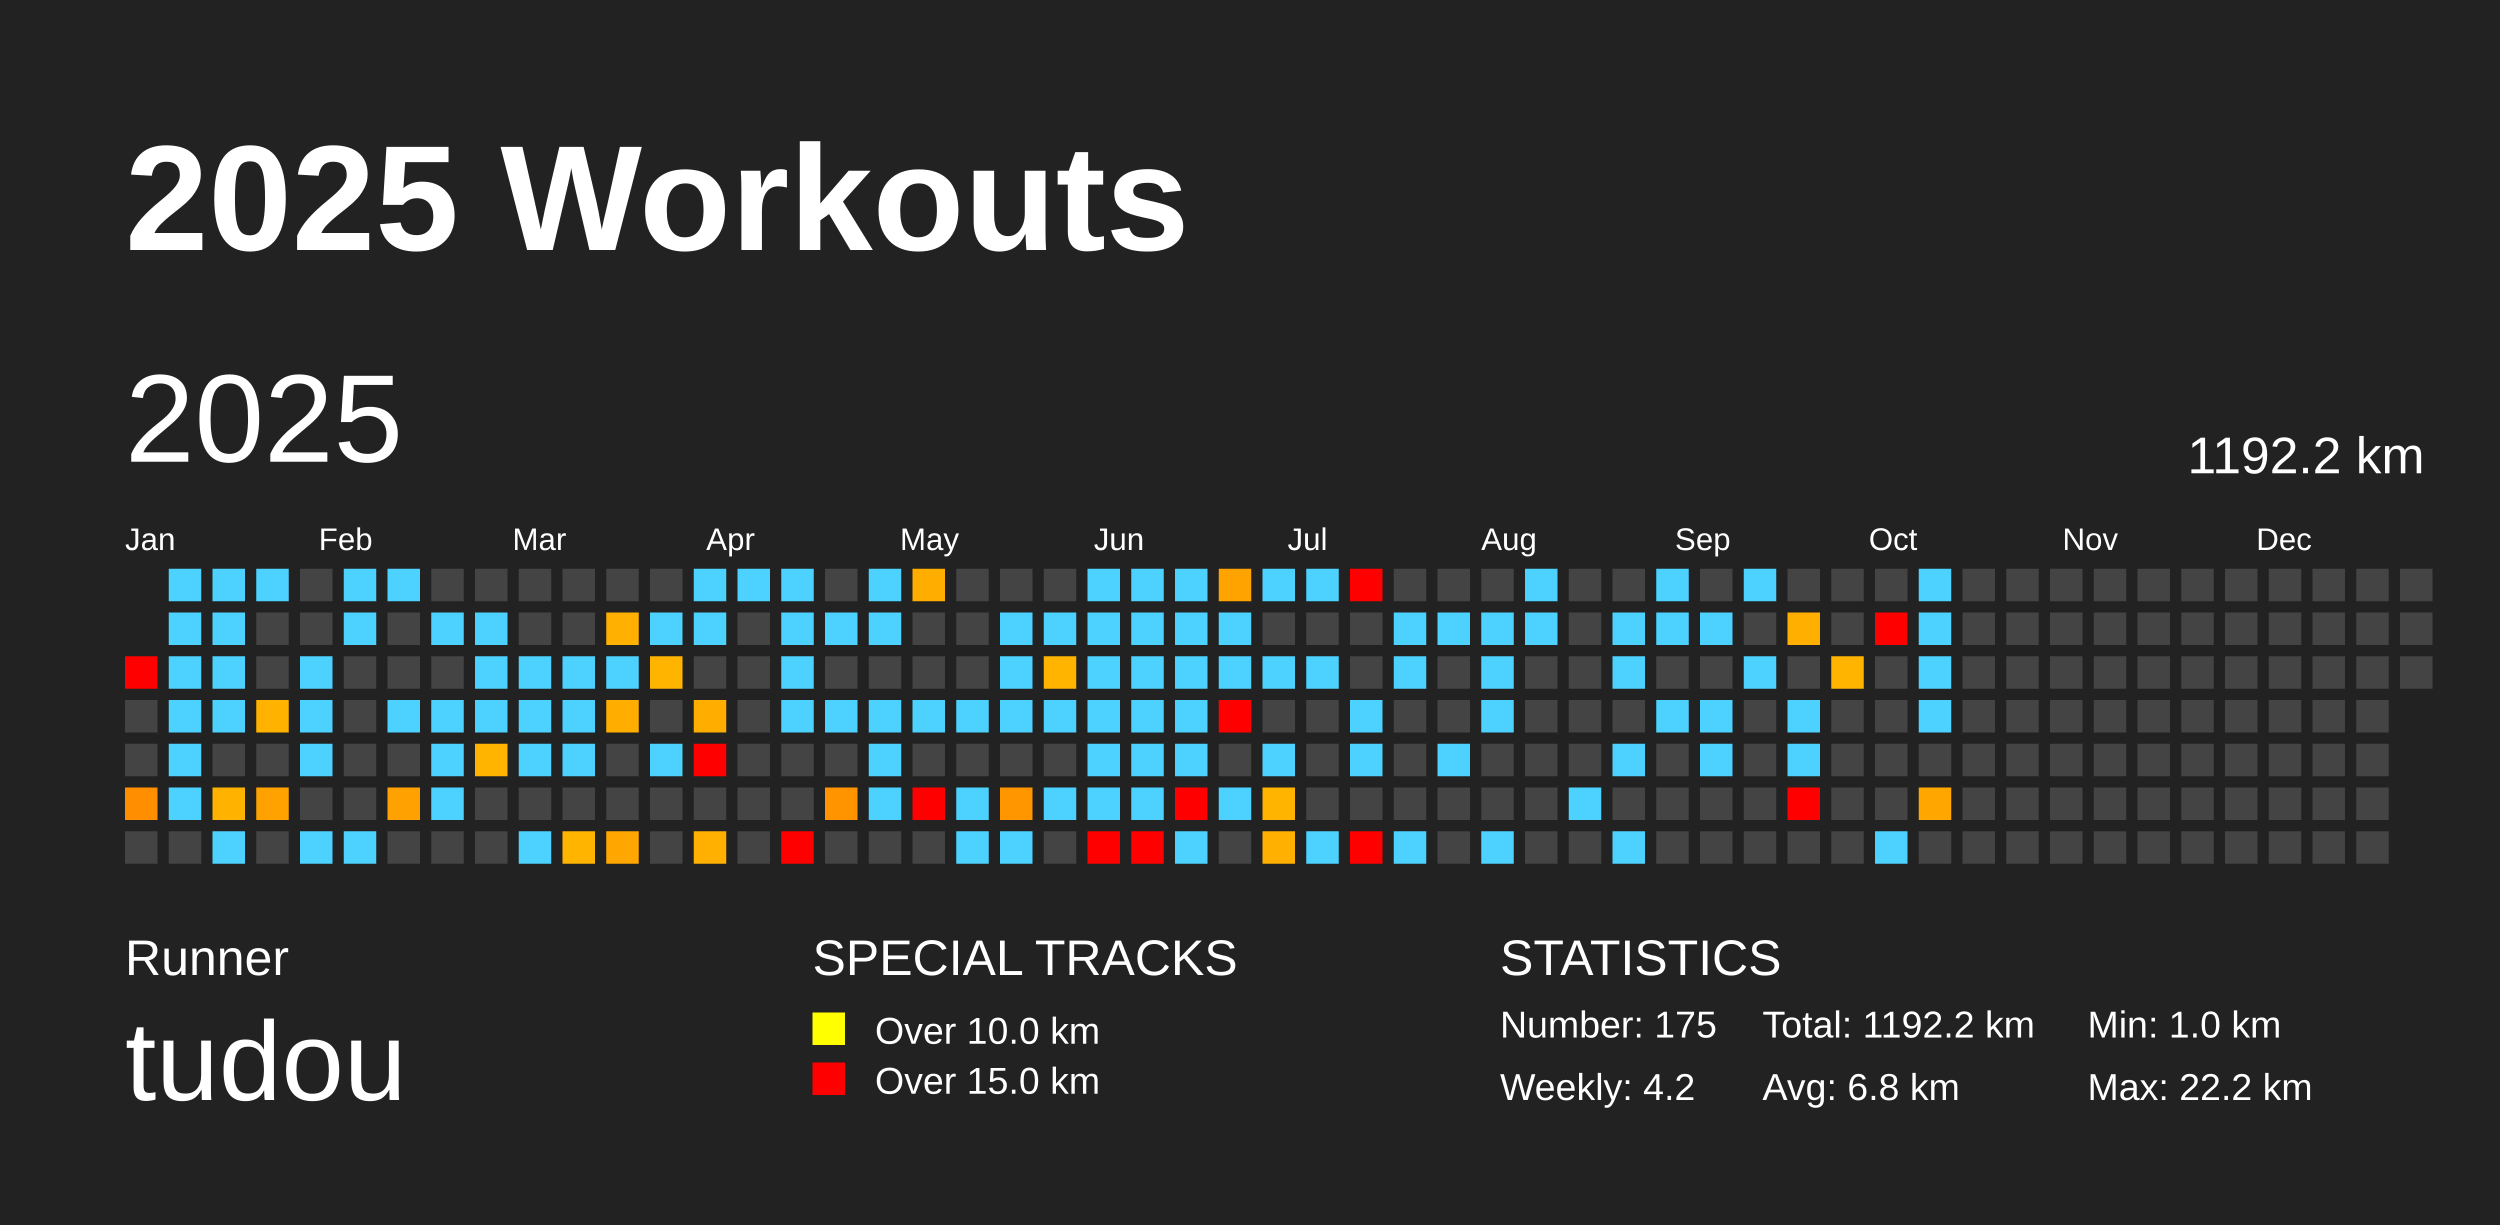
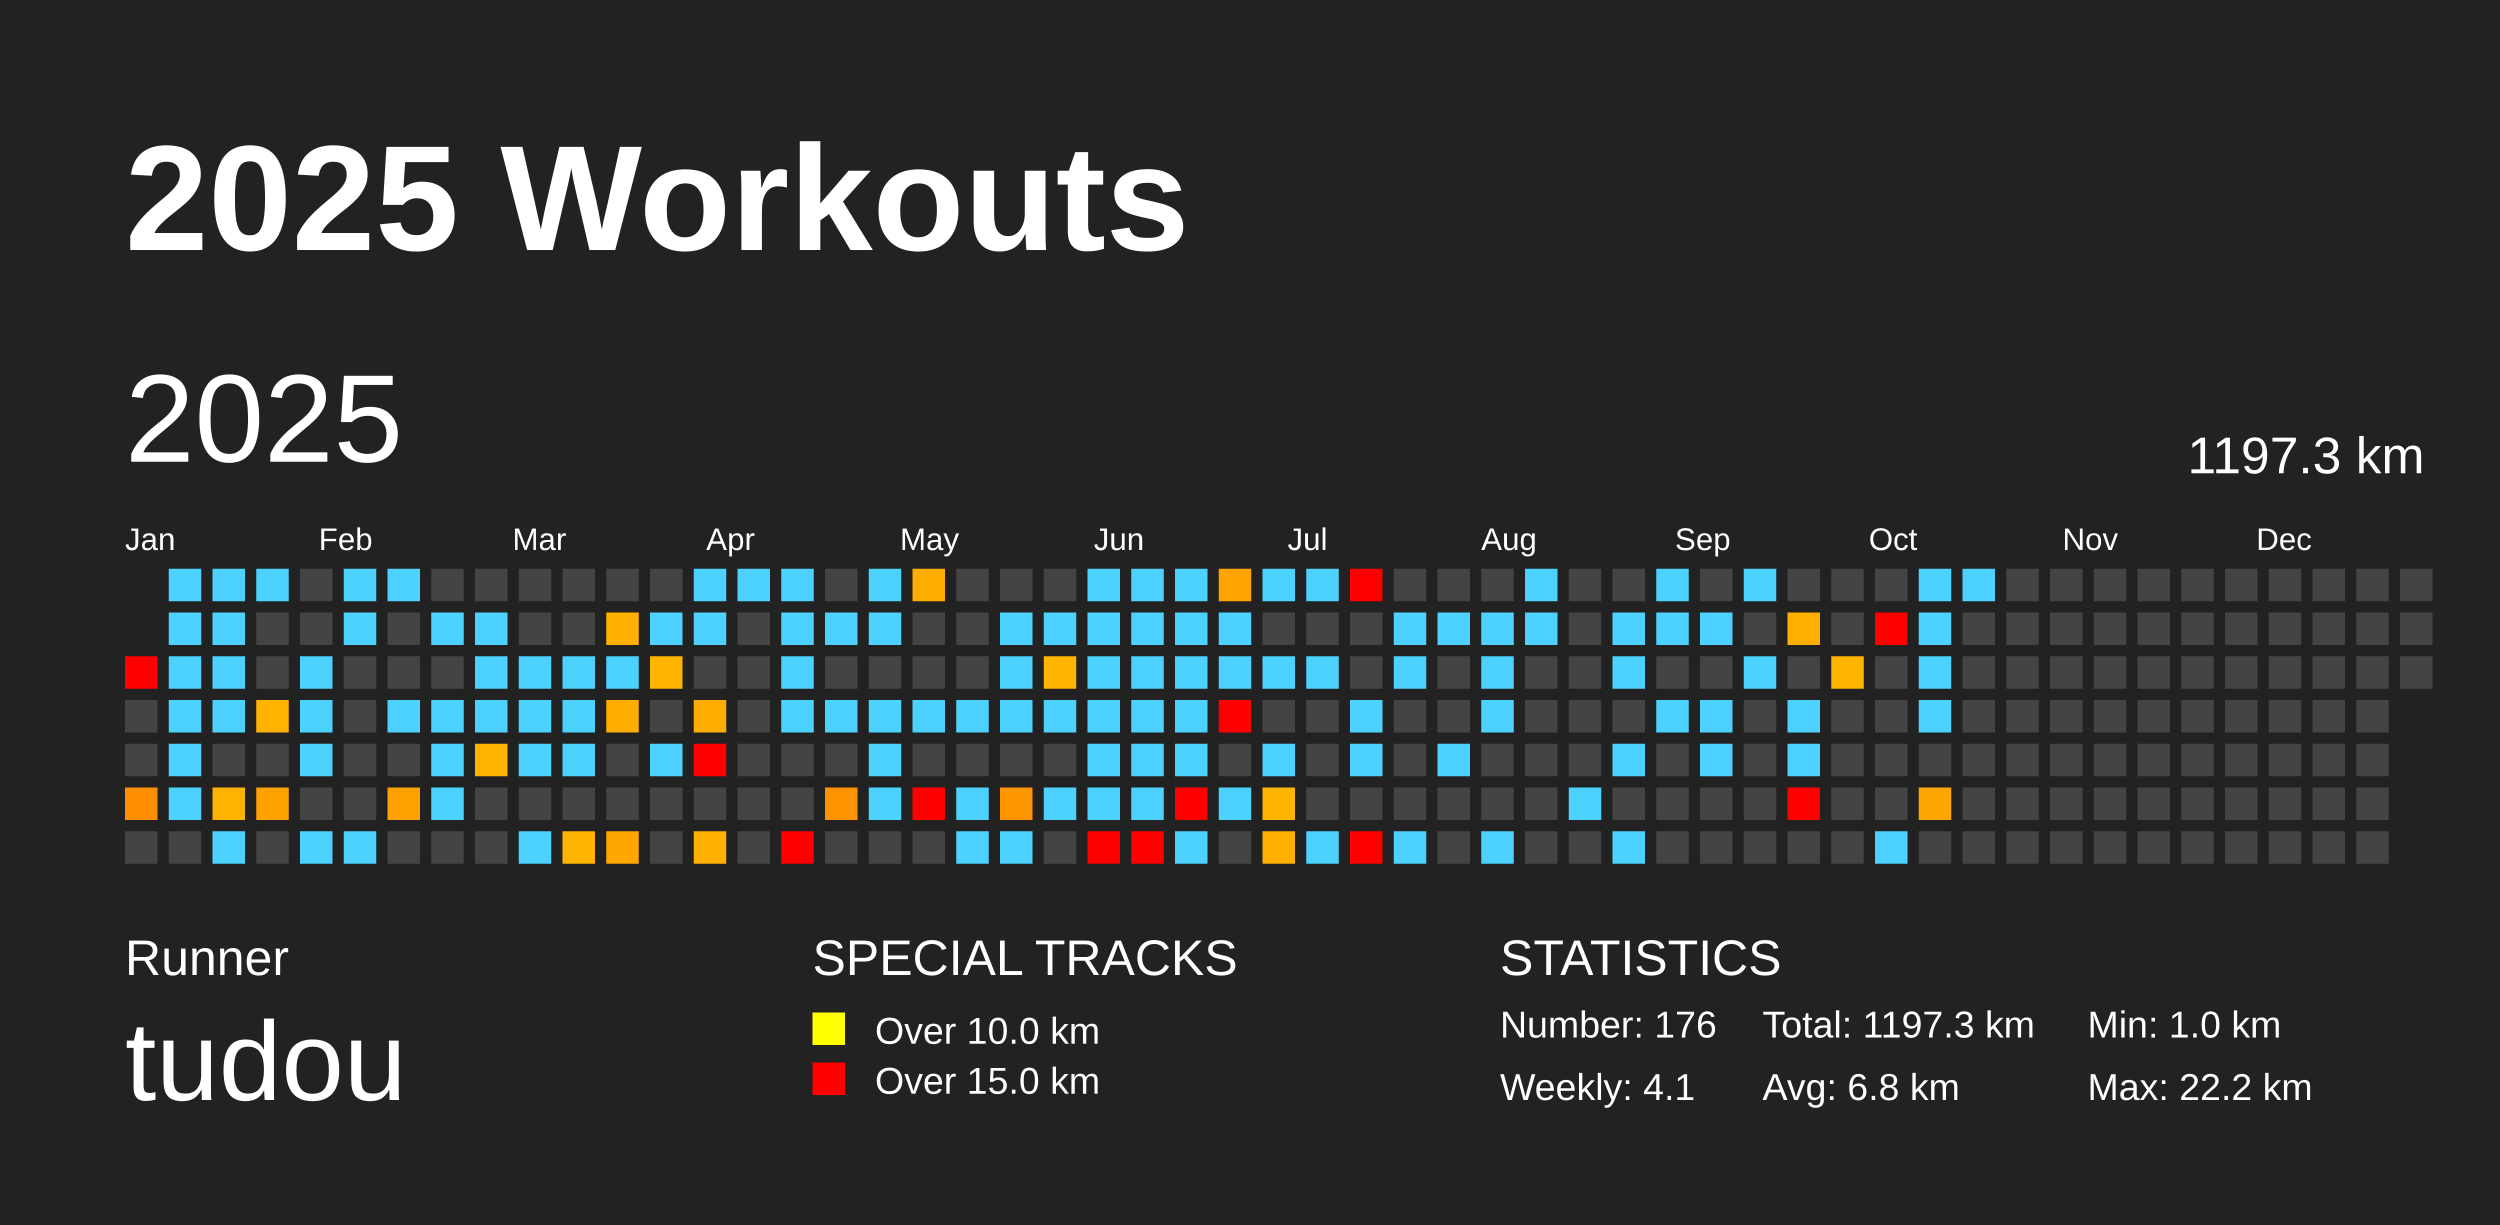
<svg xmlns="http://www.w3.org/2000/svg" baseProfile="full" height="98mm" version="1.1" viewBox="0,0,200,98" width="200mm">
  <defs />
  <rect fill="#222222" height="98" width="200" x="0" y="0" />
  <text fill="#FFFFFF" style="font-size:12px; font-family:Arial; font-weight:bold;" x="10" y="20">2025 Workouts</text>
  <text fill="#FFFFFF" style="font-size:4px; font-family:Arial" x="10" y="78">Runner</text>
  <text fill="#FFFFFF" style="font-size:9px; font-family:Arial" x="10" y="88">tudou</text>
  <text fill="#FFFFFF" style="font-size:4px; font-family:Arial" x="65" y="78">SPECIAL TRACKS</text>
  <rect fill="yellow" height="2.6" width="2.6" x="65" y="81" />
  <text fill="#FFFFFF" style="font-size:3px; font-family:Arial" x="70" y="83.5">Over 10.0 km</text>
  <rect fill="red" height="2.6" width="2.6" x="65" y="85" />
  <text fill="#FFFFFF" style="font-size:3px; font-family:Arial" x="70" y="87.5">Over 15.0 km</text>
  <text fill="#FFFFFF" style="font-size:4px; font-family:Arial" x="120" y="78">STATISTICS</text>
-   <text fill="#FFFFFF" style="font-size:3px; font-family:Arial" x="120" y="83">Number: 175</text>
-   <text fill="#FFFFFF" style="font-size:3px; font-family:Arial" x="120" y="88">Weekly: 4.2</text>
-   <text fill="#FFFFFF" style="font-size:3px; font-family:Arial" x="141" y="83">Total: 1192.2 km</text>
+   <text fill="#FFFFFF" style="font-size:3px; font-family:Arial" x="120" y="83">Number: 176</text>
+   <text fill="#FFFFFF" style="font-size:3px; font-family:Arial" x="120" y="88">Weekly: 4.1</text>
+   <text fill="#FFFFFF" style="font-size:3px; font-family:Arial" x="141" y="83">Total: 1197.3 km</text>
  <text fill="#FFFFFF" style="font-size:3px; font-family:Arial" x="141" y="88">Avg: 6.8 km</text>
  <text fill="#FFFFFF" style="font-size:3px; font-family:Arial" x="167" y="83">Min: 1.0 km</text>
  <text fill="#FFFFFF" style="font-size:3px; font-family:Arial" x="167" y="88">Max: 22.2 km</text>
  <text dominant-baseline="hanging" fill="#FFFFFF" style="font-size:10.0px; font-family:Arial;" x="10" y="30">2025</text>
-   <text dominant-baseline="hanging" fill="#FFFFFF" style="font-size:4.125px; font-family:Arial;" x="175" y="35">1192.2 km</text>
+   <text dominant-baseline="hanging" fill="#FFFFFF" style="font-size:4.125px; font-family:Arial;" x="175" y="35">1197.3 km</text>
  <text fill="#FFFFFF" style="font-size:2.5px; font-family:Arial" x="10.0" y="44">Jan</text>
  <text fill="#FFFFFF" style="font-size:2.5px; font-family:Arial" x="25.5" y="44">Feb</text>
  <text fill="#FFFFFF" style="font-size:2.5px; font-family:Arial" x="41.0" y="44">Mar</text>
  <text fill="#FFFFFF" style="font-size:2.5px; font-family:Arial" x="56.5" y="44">Apr</text>
  <text fill="#FFFFFF" style="font-size:2.5px; font-family:Arial" x="72.0" y="44">May</text>
  <text fill="#FFFFFF" style="font-size:2.5px; font-family:Arial" x="87.5" y="44">Jun</text>
  <text fill="#FFFFFF" style="font-size:2.5px; font-family:Arial" x="103.0" y="44">Jul</text>
  <text fill="#FFFFFF" style="font-size:2.5px; font-family:Arial" x="118.5" y="44">Aug</text>
  <text fill="#FFFFFF" style="font-size:2.5px; font-family:Arial" x="134.0" y="44">Sep</text>
  <text fill="#FFFFFF" style="font-size:2.5px; font-family:Arial" x="149.5" y="44">Oct</text>
  <text fill="#FFFFFF" style="font-size:2.5px; font-family:Arial" x="165.0" y="44">Nov</text>
  <text fill="#FFFFFF" style="font-size:2.5px; font-family:Arial" x="180.5" y="44">Dec</text>
  <rect fill="red" height="2.6" width="2.6" x="10.0" y="52.5" />
  <rect fill="#444444" height="2.6" width="2.6" x="10.0" y="56.0" />
  <rect fill="#444444" height="2.6" width="2.6" x="10.0" y="59.5" />
  <rect fill="#ff8e00" height="2.6" width="2.6" x="10.0" y="63.0" />
  <rect fill="#444444" height="2.6" width="2.6" x="10.0" y="66.5" />
  <rect fill="#4dd2ff" height="2.6" width="2.6" x="13.5" y="45.5" />
  <rect fill="#4dd2ff" height="2.6" width="2.6" x="13.5" y="49.0" />
  <rect fill="#4dd2ff" height="2.6" width="2.6" x="13.5" y="52.5" />
  <rect fill="#4dd2ff" height="2.6" width="2.6" x="13.5" y="56.0" />
  <rect fill="#4dd2ff" height="2.6" width="2.6" x="13.5" y="59.5" />
  <rect fill="#4dd2ff" height="2.6" width="2.6" x="13.5" y="63.0" />
  <rect fill="#444444" height="2.6" width="2.6" x="13.5" y="66.5" />
  <rect fill="#4dd2ff" height="2.6" width="2.6" x="17.0" y="45.5" />
  <rect fill="#4dd2ff" height="2.6" width="2.6" x="17.0" y="49.0" />
  <rect fill="#4dd2ff" height="2.6" width="2.6" x="17.0" y="52.5" />
  <rect fill="#4dd2ff" height="2.6" width="2.6" x="17.0" y="56.0" />
  <rect fill="#444444" height="2.6" width="2.6" x="17.0" y="59.5" />
  <rect fill="#ffb300" height="2.6" width="2.6" x="17.0" y="63.0" />
  <rect fill="#4dd2ff" height="2.6" width="2.6" x="17.0" y="66.5" />
  <rect fill="#4dd2ff" height="2.6" width="2.6" x="20.5" y="45.5" />
  <rect fill="#444444" height="2.6" width="2.6" x="20.5" y="49.0" />
  <rect fill="#444444" height="2.6" width="2.6" x="20.5" y="52.5" />
  <rect fill="#ffb200" height="2.6" width="2.6" x="20.5" y="56.0" />
  <rect fill="#444444" height="2.6" width="2.6" x="20.5" y="59.5" />
  <rect fill="#ffa200" height="2.6" width="2.6" x="20.5" y="63.0" />
  <rect fill="#444444" height="2.6" width="2.6" x="20.5" y="66.5" />
  <rect fill="#444444" height="2.6" width="2.6" x="24.0" y="45.5" />
  <rect fill="#444444" height="2.6" width="2.6" x="24.0" y="49.0" />
  <rect fill="#4dd2ff" height="2.6" width="2.6" x="24.0" y="52.5" />
  <rect fill="#4dd2ff" height="2.6" width="2.6" x="24.0" y="56.0" />
  <rect fill="#4dd2ff" height="2.6" width="2.6" x="24.0" y="59.5" />
  <rect fill="#444444" height="2.6" width="2.6" x="24.0" y="63.0" />
  <rect fill="#4dd2ff" height="2.6" width="2.6" x="24.0" y="66.5" />
  <rect fill="#4dd2ff" height="2.6" width="2.6" x="27.5" y="45.5" />
  <rect fill="#4dd2ff" height="2.6" width="2.6" x="27.5" y="49.0" />
  <rect fill="#444444" height="2.6" width="2.6" x="27.5" y="52.5" />
  <rect fill="#444444" height="2.6" width="2.6" x="27.5" y="56.0" />
  <rect fill="#444444" height="2.6" width="2.6" x="27.5" y="59.5" />
  <rect fill="#444444" height="2.6" width="2.6" x="27.5" y="63.0" />
  <rect fill="#4dd2ff" height="2.6" width="2.6" x="27.5" y="66.5" />
  <rect fill="#4dd2ff" height="2.6" width="2.6" x="31.0" y="45.5" />
  <rect fill="#444444" height="2.6" width="2.6" x="31.0" y="49.0" />
  <rect fill="#444444" height="2.6" width="2.6" x="31.0" y="52.5" />
  <rect fill="#4dd2ff" height="2.6" width="2.6" x="31.0" y="56.0" />
  <rect fill="#444444" height="2.6" width="2.6" x="31.0" y="59.5" />
  <rect fill="#ffa100" height="2.6" width="2.6" x="31.0" y="63.0" />
  <rect fill="#444444" height="2.6" width="2.6" x="31.0" y="66.5" />
  <rect fill="#444444" height="2.6" width="2.6" x="34.5" y="45.5" />
  <rect fill="#4dd2ff" height="2.6" width="2.6" x="34.5" y="49.0" />
  <rect fill="#444444" height="2.6" width="2.6" x="34.5" y="52.5" />
  <rect fill="#4dd2ff" height="2.6" width="2.6" x="34.5" y="56.0" />
  <rect fill="#4dd2ff" height="2.6" width="2.6" x="34.5" y="59.5" />
  <rect fill="#4dd2ff" height="2.6" width="2.6" x="34.5" y="63.0" />
  <rect fill="#444444" height="2.6" width="2.6" x="34.5" y="66.5" />
  <rect fill="#444444" height="2.6" width="2.6" x="38.0" y="45.5" />
  <rect fill="#4dd2ff" height="2.6" width="2.6" x="38.0" y="49.0" />
  <rect fill="#4dd2ff" height="2.6" width="2.6" x="38.0" y="52.5" />
  <rect fill="#4dd2ff" height="2.6" width="2.6" x="38.0" y="56.0" />
  <rect fill="#ffb400" height="2.6" width="2.6" x="38.0" y="59.5" />
  <rect fill="#444444" height="2.6" width="2.6" x="38.0" y="63.0" />
  <rect fill="#444444" height="2.6" width="2.6" x="38.0" y="66.5" />
  <rect fill="#444444" height="2.6" width="2.6" x="41.5" y="45.5" />
  <rect fill="#444444" height="2.6" width="2.6" x="41.5" y="49.0" />
  <rect fill="#4dd2ff" height="2.6" width="2.6" x="41.5" y="52.5" />
  <rect fill="#4dd2ff" height="2.6" width="2.6" x="41.5" y="56.0" />
  <rect fill="#4dd2ff" height="2.6" width="2.6" x="41.5" y="59.5" />
  <rect fill="#444444" height="2.6" width="2.6" x="41.5" y="63.0" />
  <rect fill="#4dd2ff" height="2.6" width="2.6" x="41.5" y="66.5" />
  <rect fill="#444444" height="2.6" width="2.6" x="45.0" y="45.5" />
  <rect fill="#444444" height="2.6" width="2.6" x="45.0" y="49.0" />
  <rect fill="#4dd2ff" height="2.6" width="2.6" x="45.0" y="52.5" />
  <rect fill="#4dd2ff" height="2.6" width="2.6" x="45.0" y="56.0" />
  <rect fill="#4dd2ff" height="2.6" width="2.6" x="45.0" y="59.5" />
  <rect fill="#444444" height="2.6" width="2.6" x="45.0" y="63.0" />
  <rect fill="#ffb500" height="2.6" width="2.6" x="45.0" y="66.5" />
  <rect fill="#444444" height="2.6" width="2.6" x="48.5" y="45.5" />
  <rect fill="#ffb000" height="2.6" width="2.6" x="48.5" y="49.0" />
  <rect fill="#4dd2ff" height="2.6" width="2.6" x="48.5" y="52.5" />
  <rect fill="#ffae00" height="2.6" width="2.6" x="48.5" y="56.0" />
  <rect fill="#444444" height="2.6" width="2.6" x="48.5" y="59.5" />
  <rect fill="#444444" height="2.6" width="2.6" x="48.5" y="63.0" />
  <rect fill="#ffa600" height="2.6" width="2.6" x="48.5" y="66.5" />
  <rect fill="#444444" height="2.6" width="2.6" x="52.0" y="45.5" />
  <rect fill="#4dd2ff" height="2.6" width="2.6" x="52.0" y="49.0" />
  <rect fill="#ffb500" height="2.6" width="2.6" x="52.0" y="52.5" />
  <rect fill="#444444" height="2.6" width="2.6" x="52.0" y="56.0" />
  <rect fill="#4dd2ff" height="2.6" width="2.6" x="52.0" y="59.5" />
  <rect fill="#444444" height="2.6" width="2.6" x="52.0" y="63.0" />
  <rect fill="#444444" height="2.6" width="2.6" x="52.0" y="66.5" />
  <rect fill="#4dd2ff" height="2.6" width="2.6" x="55.5" y="45.5" />
  <rect fill="#4dd2ff" height="2.6" width="2.6" x="55.5" y="49.0" />
  <rect fill="#444444" height="2.6" width="2.6" x="55.5" y="52.5" />
  <rect fill="#ffae00" height="2.6" width="2.6" x="55.5" y="56.0" />
  <rect fill="red" height="2.6" width="2.6" x="55.5" y="59.5" />
  <rect fill="#444444" height="2.6" width="2.6" x="55.5" y="63.0" />
  <rect fill="#ffb000" height="2.6" width="2.6" x="55.5" y="66.5" />
  <rect fill="#4dd2ff" height="2.6" width="2.6" x="59.0" y="45.5" />
  <rect fill="#444444" height="2.6" width="2.6" x="59.0" y="49.0" />
  <rect fill="#444444" height="2.6" width="2.6" x="59.0" y="52.5" />
  <rect fill="#444444" height="2.6" width="2.6" x="59.0" y="56.0" />
  <rect fill="#444444" height="2.6" width="2.6" x="59.0" y="59.5" />
  <rect fill="#444444" height="2.6" width="2.6" x="59.0" y="63.0" />
  <rect fill="#444444" height="2.6" width="2.6" x="59.0" y="66.5" />
  <rect fill="#4dd2ff" height="2.6" width="2.6" x="62.5" y="45.5" />
  <rect fill="#4dd2ff" height="2.6" width="2.6" x="62.5" y="49.0" />
  <rect fill="#4dd2ff" height="2.6" width="2.6" x="62.5" y="52.5" />
  <rect fill="#4dd2ff" height="2.6" width="2.6" x="62.5" y="56.0" />
  <rect fill="#444444" height="2.6" width="2.6" x="62.5" y="59.5" />
  <rect fill="#444444" height="2.6" width="2.6" x="62.5" y="63.0" />
  <rect fill="red" height="2.6" width="2.6" x="62.5" y="66.5" />
  <rect fill="#444444" height="2.6" width="2.6" x="66.0" y="45.5" />
  <rect fill="#4dd2ff" height="2.6" width="2.6" x="66.0" y="49.0" />
  <rect fill="#444444" height="2.6" width="2.6" x="66.0" y="52.5" />
  <rect fill="#4dd2ff" height="2.6" width="2.6" x="66.0" y="56.0" />
  <rect fill="#444444" height="2.6" width="2.6" x="66.0" y="59.5" />
  <rect fill="#ff9400" height="2.6" width="2.6" x="66.0" y="63.0" />
  <rect fill="#444444" height="2.6" width="2.6" x="66.0" y="66.5" />
  <rect fill="#4dd2ff" height="2.6" width="2.6" x="69.5" y="45.5" />
  <rect fill="#4dd2ff" height="2.6" width="2.6" x="69.5" y="49.0" />
  <rect fill="#444444" height="2.6" width="2.6" x="69.5" y="52.5" />
  <rect fill="#4dd2ff" height="2.6" width="2.6" x="69.5" y="56.0" />
  <rect fill="#4dd2ff" height="2.6" width="2.6" x="69.5" y="59.5" />
  <rect fill="#4dd2ff" height="2.6" width="2.6" x="69.5" y="63.0" />
  <rect fill="#444444" height="2.6" width="2.6" x="69.5" y="66.5" />
  <rect fill="#ffae00" height="2.6" width="2.6" x="73.0" y="45.5" />
  <rect fill="#444444" height="2.6" width="2.6" x="73.0" y="49.0" />
  <rect fill="#444444" height="2.6" width="2.6" x="73.0" y="52.5" />
  <rect fill="#4dd2ff" height="2.6" width="2.6" x="73.0" y="56.0" />
  <rect fill="#444444" height="2.6" width="2.6" x="73.0" y="59.5" />
  <rect fill="red" height="2.6" width="2.6" x="73.0" y="63.0" />
  <rect fill="#444444" height="2.6" width="2.6" x="73.0" y="66.5" />
  <rect fill="#444444" height="2.6" width="2.6" x="76.5" y="45.5" />
  <rect fill="#444444" height="2.6" width="2.6" x="76.5" y="49.0" />
  <rect fill="#444444" height="2.6" width="2.6" x="76.5" y="52.5" />
  <rect fill="#4dd2ff" height="2.6" width="2.6" x="76.5" y="56.0" />
  <rect fill="#444444" height="2.6" width="2.6" x="76.5" y="59.5" />
  <rect fill="#4dd2ff" height="2.6" width="2.6" x="76.5" y="63.0" />
  <rect fill="#4dd2ff" height="2.6" width="2.6" x="76.5" y="66.5" />
  <rect fill="#444444" height="2.6" width="2.6" x="80.0" y="45.5" />
  <rect fill="#4dd2ff" height="2.6" width="2.6" x="80.0" y="49.0" />
  <rect fill="#4dd2ff" height="2.6" width="2.6" x="80.0" y="52.5" />
  <rect fill="#4dd2ff" height="2.6" width="2.6" x="80.0" y="56.0" />
  <rect fill="#444444" height="2.6" width="2.6" x="80.0" y="59.5" />
  <rect fill="#ff9600" height="2.6" width="2.6" x="80.0" y="63.0" />
  <rect fill="#4dd2ff" height="2.6" width="2.6" x="80.0" y="66.5" />
  <rect fill="#444444" height="2.6" width="2.6" x="83.5" y="45.5" />
  <rect fill="#4dd2ff" height="2.6" width="2.6" x="83.5" y="49.0" />
  <rect fill="#ffb400" height="2.6" width="2.6" x="83.5" y="52.5" />
  <rect fill="#4dd2ff" height="2.6" width="2.6" x="83.5" y="56.0" />
  <rect fill="#444444" height="2.6" width="2.6" x="83.5" y="59.5" />
  <rect fill="#4dd2ff" height="2.6" width="2.6" x="83.5" y="63.0" />
  <rect fill="#444444" height="2.6" width="2.6" x="83.5" y="66.5" />
  <rect fill="#4dd2ff" height="2.6" width="2.6" x="87.0" y="45.5" />
  <rect fill="#4dd2ff" height="2.6" width="2.6" x="87.0" y="49.0" />
  <rect fill="#4dd2ff" height="2.6" width="2.6" x="87.0" y="52.5" />
  <rect fill="#4dd2ff" height="2.6" width="2.6" x="87.0" y="56.0" />
  <rect fill="#4dd2ff" height="2.6" width="2.6" x="87.0" y="59.5" />
  <rect fill="#4dd2ff" height="2.6" width="2.6" x="87.0" y="63.0" />
  <rect fill="red" height="2.6" width="2.6" x="87.0" y="66.5" />
  <rect fill="#4dd2ff" height="2.6" width="2.6" x="90.5" y="45.5" />
  <rect fill="#4dd2ff" height="2.6" width="2.6" x="90.5" y="49.0" />
  <rect fill="#4dd2ff" height="2.6" width="2.6" x="90.5" y="52.5" />
  <rect fill="#4dd2ff" height="2.6" width="2.6" x="90.5" y="56.0" />
  <rect fill="#4dd2ff" height="2.6" width="2.6" x="90.5" y="59.5" />
  <rect fill="#4dd2ff" height="2.6" width="2.6" x="90.5" y="63.0" />
  <rect fill="red" height="2.6" width="2.6" x="90.5" y="66.5" />
  <rect fill="#4dd2ff" height="2.6" width="2.6" x="94.0" y="45.5" />
  <rect fill="#4dd2ff" height="2.6" width="2.6" x="94.0" y="49.0" />
  <rect fill="#4dd2ff" height="2.6" width="2.6" x="94.0" y="52.5" />
  <rect fill="#4dd2ff" height="2.6" width="2.6" x="94.0" y="56.0" />
  <rect fill="#4dd2ff" height="2.6" width="2.6" x="94.0" y="59.5" />
  <rect fill="red" height="2.6" width="2.6" x="94.0" y="63.0" />
  <rect fill="#4dd2ff" height="2.6" width="2.6" x="94.0" y="66.5" />
  <rect fill="#ffa300" height="2.6" width="2.6" x="97.5" y="45.5" />
  <rect fill="#4dd2ff" height="2.6" width="2.6" x="97.5" y="49.0" />
  <rect fill="#4dd2ff" height="2.6" width="2.6" x="97.5" y="52.5" />
  <rect fill="red" height="2.6" width="2.6" x="97.5" y="56.0" />
  <rect fill="#444444" height="2.6" width="2.6" x="97.5" y="59.5" />
  <rect fill="#4dd2ff" height="2.6" width="2.6" x="97.5" y="63.0" />
  <rect fill="#444444" height="2.6" width="2.6" x="97.5" y="66.5" />
  <rect fill="#4dd2ff" height="2.6" width="2.6" x="101.0" y="45.5" />
  <rect fill="#444444" height="2.6" width="2.6" x="101.0" y="49.0" />
  <rect fill="#4dd2ff" height="2.6" width="2.6" x="101.0" y="52.5" />
  <rect fill="#444444" height="2.6" width="2.6" x="101.0" y="56.0" />
  <rect fill="#4dd2ff" height="2.6" width="2.6" x="101.0" y="59.5" />
  <rect fill="#ffb400" height="2.6" width="2.6" x="101.0" y="63.0" />
  <rect fill="#ffb000" height="2.6" width="2.6" x="101.0" y="66.5" />
  <rect fill="#4dd2ff" height="2.6" width="2.6" x="104.5" y="45.5" />
  <rect fill="#444444" height="2.6" width="2.6" x="104.5" y="49.0" />
  <rect fill="#4dd2ff" height="2.6" width="2.6" x="104.5" y="52.5" />
  <rect fill="#444444" height="2.6" width="2.6" x="104.5" y="56.0" />
  <rect fill="#444444" height="2.6" width="2.6" x="104.5" y="59.5" />
  <rect fill="#444444" height="2.6" width="2.6" x="104.5" y="63.0" />
  <rect fill="#4dd2ff" height="2.6" width="2.6" x="104.5" y="66.5" />
  <rect fill="red" height="2.6" width="2.6" x="108.0" y="45.5" />
  <rect fill="#444444" height="2.6" width="2.6" x="108.0" y="49.0" />
  <rect fill="#444444" height="2.6" width="2.6" x="108.0" y="52.5" />
  <rect fill="#4dd2ff" height="2.6" width="2.6" x="108.0" y="56.0" />
  <rect fill="#4dd2ff" height="2.6" width="2.6" x="108.0" y="59.5" />
  <rect fill="#444444" height="2.6" width="2.6" x="108.0" y="63.0" />
  <rect fill="red" height="2.6" width="2.6" x="108.0" y="66.5" />
  <rect fill="#444444" height="2.6" width="2.6" x="111.5" y="45.5" />
  <rect fill="#4dd2ff" height="2.6" width="2.6" x="111.5" y="49.0" />
  <rect fill="#4dd2ff" height="2.6" width="2.6" x="111.5" y="52.5" />
  <rect fill="#444444" height="2.6" width="2.6" x="111.5" y="56.0" />
  <rect fill="#444444" height="2.6" width="2.6" x="111.5" y="59.5" />
  <rect fill="#444444" height="2.6" width="2.6" x="111.5" y="63.0" />
  <rect fill="#4dd2ff" height="2.6" width="2.6" x="111.5" y="66.5" />
  <rect fill="#444444" height="2.6" width="2.6" x="115.0" y="45.5" />
  <rect fill="#4dd2ff" height="2.6" width="2.6" x="115.0" y="49.0" />
  <rect fill="#444444" height="2.6" width="2.6" x="115.0" y="52.5" />
  <rect fill="#444444" height="2.6" width="2.6" x="115.0" y="56.0" />
  <rect fill="#4dd2ff" height="2.6" width="2.6" x="115.0" y="59.5" />
  <rect fill="#444444" height="2.6" width="2.6" x="115.0" y="63.0" />
  <rect fill="#444444" height="2.6" width="2.6" x="115.0" y="66.5" />
  <rect fill="#444444" height="2.6" width="2.6" x="118.5" y="45.5" />
  <rect fill="#4dd2ff" height="2.6" width="2.6" x="118.5" y="49.0" />
  <rect fill="#4dd2ff" height="2.6" width="2.6" x="118.5" y="52.5" />
  <rect fill="#4dd2ff" height="2.6" width="2.6" x="118.5" y="56.0" />
  <rect fill="#444444" height="2.6" width="2.6" x="118.5" y="59.5" />
  <rect fill="#444444" height="2.6" width="2.6" x="118.5" y="63.0" />
  <rect fill="#4dd2ff" height="2.6" width="2.6" x="118.5" y="66.5" />
  <rect fill="#4dd2ff" height="2.6" width="2.6" x="122.0" y="45.5" />
  <rect fill="#4dd2ff" height="2.6" width="2.6" x="122.0" y="49.0" />
  <rect fill="#444444" height="2.6" width="2.6" x="122.0" y="52.5" />
  <rect fill="#444444" height="2.6" width="2.6" x="122.0" y="56.0" />
  <rect fill="#444444" height="2.6" width="2.6" x="122.0" y="59.5" />
  <rect fill="#444444" height="2.6" width="2.6" x="122.0" y="63.0" />
  <rect fill="#444444" height="2.6" width="2.6" x="122.0" y="66.5" />
  <rect fill="#444444" height="2.6" width="2.6" x="125.5" y="45.5" />
  <rect fill="#444444" height="2.6" width="2.6" x="125.5" y="49.0" />
  <rect fill="#444444" height="2.6" width="2.6" x="125.5" y="52.5" />
  <rect fill="#444444" height="2.6" width="2.6" x="125.5" y="56.0" />
  <rect fill="#444444" height="2.6" width="2.6" x="125.5" y="59.5" />
  <rect fill="#4dd2ff" height="2.6" width="2.6" x="125.5" y="63.0" />
  <rect fill="#444444" height="2.6" width="2.6" x="125.5" y="66.5" />
  <rect fill="#444444" height="2.6" width="2.6" x="129.0" y="45.5" />
  <rect fill="#4dd2ff" height="2.6" width="2.6" x="129.0" y="49.0" />
  <rect fill="#4dd2ff" height="2.6" width="2.6" x="129.0" y="52.5" />
  <rect fill="#444444" height="2.6" width="2.6" x="129.0" y="56.0" />
  <rect fill="#4dd2ff" height="2.6" width="2.6" x="129.0" y="59.5" />
  <rect fill="#444444" height="2.6" width="2.6" x="129.0" y="63.0" />
  <rect fill="#4dd2ff" height="2.6" width="2.6" x="129.0" y="66.5" />
  <rect fill="#4dd2ff" height="2.6" width="2.6" x="132.5" y="45.5" />
  <rect fill="#4dd2ff" height="2.6" width="2.6" x="132.5" y="49.0" />
  <rect fill="#444444" height="2.6" width="2.6" x="132.5" y="52.5" />
  <rect fill="#4dd2ff" height="2.6" width="2.6" x="132.5" y="56.0" />
  <rect fill="#444444" height="2.6" width="2.6" x="132.5" y="59.5" />
  <rect fill="#444444" height="2.6" width="2.6" x="132.5" y="63.0" />
  <rect fill="#444444" height="2.6" width="2.6" x="132.5" y="66.5" />
  <rect fill="#444444" height="2.6" width="2.6" x="136.0" y="45.5" />
  <rect fill="#4dd2ff" height="2.6" width="2.6" x="136.0" y="49.0" />
  <rect fill="#444444" height="2.6" width="2.6" x="136.0" y="52.5" />
  <rect fill="#4dd2ff" height="2.6" width="2.6" x="136.0" y="56.0" />
  <rect fill="#4dd2ff" height="2.6" width="2.6" x="136.0" y="59.5" />
  <rect fill="#444444" height="2.6" width="2.6" x="136.0" y="63.0" />
  <rect fill="#444444" height="2.6" width="2.6" x="136.0" y="66.5" />
  <rect fill="#4dd2ff" height="2.6" width="2.6" x="139.5" y="45.5" />
  <rect fill="#444444" height="2.6" width="2.6" x="139.5" y="49.0" />
  <rect fill="#4dd2ff" height="2.6" width="2.6" x="139.5" y="52.5" />
  <rect fill="#444444" height="2.6" width="2.6" x="139.5" y="56.0" />
  <rect fill="#444444" height="2.6" width="2.6" x="139.5" y="59.5" />
  <rect fill="#444444" height="2.6" width="2.6" x="139.5" y="63.0" />
  <rect fill="#444444" height="2.6" width="2.6" x="139.5" y="66.5" />
  <rect fill="#444444" height="2.6" width="2.6" x="143.0" y="45.5" />
  <rect fill="#ffaf00" height="2.6" width="2.6" x="143.0" y="49.0" />
  <rect fill="#444444" height="2.6" width="2.6" x="143.0" y="52.5" />
  <rect fill="#4dd2ff" height="2.6" width="2.6" x="143.0" y="56.0" />
  <rect fill="#4dd2ff" height="2.6" width="2.6" x="143.0" y="59.5" />
  <rect fill="red" height="2.6" width="2.6" x="143.0" y="63.0" />
  <rect fill="#444444" height="2.6" width="2.6" x="143.0" y="66.5" />
  <rect fill="#444444" height="2.6" width="2.6" x="146.5" y="45.5" />
  <rect fill="#444444" height="2.6" width="2.6" x="146.5" y="49.0" />
  <rect fill="#ffb500" height="2.6" width="2.6" x="146.5" y="52.5" />
  <rect fill="#444444" height="2.6" width="2.6" x="146.5" y="56.0" />
  <rect fill="#444444" height="2.6" width="2.6" x="146.5" y="59.5" />
  <rect fill="#444444" height="2.6" width="2.6" x="146.5" y="63.0" />
  <rect fill="#444444" height="2.6" width="2.6" x="146.5" y="66.5" />
  <rect fill="#444444" height="2.6" width="2.6" x="150.0" y="45.5" />
  <rect fill="red" height="2.6" width="2.6" x="150.0" y="49.0" />
  <rect fill="#444444" height="2.6" width="2.6" x="150.0" y="52.5" />
  <rect fill="#444444" height="2.6" width="2.6" x="150.0" y="56.0" />
  <rect fill="#444444" height="2.6" width="2.6" x="150.0" y="59.5" />
  <rect fill="#444444" height="2.6" width="2.6" x="150.0" y="63.0" />
  <rect fill="#4dd2ff" height="2.6" width="2.6" x="150.0" y="66.5" />
  <rect fill="#4dd2ff" height="2.6" width="2.6" x="153.5" y="45.5" />
  <rect fill="#4dd2ff" height="2.6" width="2.6" x="153.5" y="49.0" />
  <rect fill="#4dd2ff" height="2.6" width="2.6" x="153.5" y="52.5" />
  <rect fill="#4dd2ff" height="2.6" width="2.6" x="153.5" y="56.0" />
  <rect fill="#444444" height="2.6" width="2.6" x="153.5" y="59.5" />
  <rect fill="#ffa600" height="2.6" width="2.6" x="153.5" y="63.0" />
  <rect fill="#444444" height="2.6" width="2.6" x="153.5" y="66.5" />
-   <rect fill="#444444" height="2.6" width="2.6" x="157.0" y="45.5" />
+   <rect fill="#4dd2ff" height="2.6" width="2.6" x="157.0" y="45.5" />
  <rect fill="#444444" height="2.6" width="2.6" x="157.0" y="49.0" />
  <rect fill="#444444" height="2.6" width="2.6" x="157.0" y="52.5" />
  <rect fill="#444444" height="2.6" width="2.6" x="157.0" y="56.0" />
  <rect fill="#444444" height="2.6" width="2.6" x="157.0" y="59.5" />
  <rect fill="#444444" height="2.6" width="2.6" x="157.0" y="63.0" />
  <rect fill="#444444" height="2.6" width="2.6" x="157.0" y="66.5" />
  <rect fill="#444444" height="2.6" width="2.6" x="160.5" y="45.5" />
  <rect fill="#444444" height="2.6" width="2.6" x="160.5" y="49.0" />
  <rect fill="#444444" height="2.6" width="2.6" x="160.5" y="52.5" />
  <rect fill="#444444" height="2.6" width="2.6" x="160.5" y="56.0" />
  <rect fill="#444444" height="2.6" width="2.6" x="160.5" y="59.5" />
  <rect fill="#444444" height="2.6" width="2.6" x="160.5" y="63.0" />
  <rect fill="#444444" height="2.6" width="2.6" x="160.5" y="66.5" />
  <rect fill="#444444" height="2.6" width="2.6" x="164.0" y="45.5" />
  <rect fill="#444444" height="2.6" width="2.6" x="164.0" y="49.0" />
  <rect fill="#444444" height="2.6" width="2.6" x="164.0" y="52.5" />
  <rect fill="#444444" height="2.6" width="2.6" x="164.0" y="56.0" />
  <rect fill="#444444" height="2.6" width="2.6" x="164.0" y="59.5" />
  <rect fill="#444444" height="2.6" width="2.6" x="164.0" y="63.0" />
  <rect fill="#444444" height="2.6" width="2.6" x="164.0" y="66.5" />
  <rect fill="#444444" height="2.6" width="2.6" x="167.5" y="45.5" />
  <rect fill="#444444" height="2.6" width="2.6" x="167.5" y="49.0" />
  <rect fill="#444444" height="2.6" width="2.6" x="167.5" y="52.5" />
  <rect fill="#444444" height="2.6" width="2.6" x="167.5" y="56.0" />
  <rect fill="#444444" height="2.6" width="2.6" x="167.5" y="59.5" />
  <rect fill="#444444" height="2.6" width="2.6" x="167.5" y="63.0" />
  <rect fill="#444444" height="2.6" width="2.6" x="167.5" y="66.5" />
  <rect fill="#444444" height="2.6" width="2.6" x="171.0" y="45.5" />
  <rect fill="#444444" height="2.6" width="2.6" x="171.0" y="49.0" />
  <rect fill="#444444" height="2.6" width="2.6" x="171.0" y="52.5" />
  <rect fill="#444444" height="2.6" width="2.6" x="171.0" y="56.0" />
  <rect fill="#444444" height="2.6" width="2.6" x="171.0" y="59.5" />
  <rect fill="#444444" height="2.6" width="2.6" x="171.0" y="63.0" />
  <rect fill="#444444" height="2.6" width="2.6" x="171.0" y="66.5" />
  <rect fill="#444444" height="2.6" width="2.6" x="174.5" y="45.5" />
  <rect fill="#444444" height="2.6" width="2.6" x="174.5" y="49.0" />
  <rect fill="#444444" height="2.6" width="2.6" x="174.5" y="52.5" />
  <rect fill="#444444" height="2.6" width="2.6" x="174.5" y="56.0" />
  <rect fill="#444444" height="2.6" width="2.6" x="174.5" y="59.5" />
  <rect fill="#444444" height="2.6" width="2.6" x="174.5" y="63.0" />
  <rect fill="#444444" height="2.6" width="2.6" x="174.5" y="66.5" />
  <rect fill="#444444" height="2.6" width="2.6" x="178.0" y="45.5" />
  <rect fill="#444444" height="2.6" width="2.6" x="178.0" y="49.0" />
  <rect fill="#444444" height="2.6" width="2.6" x="178.0" y="52.5" />
  <rect fill="#444444" height="2.6" width="2.6" x="178.0" y="56.0" />
  <rect fill="#444444" height="2.6" width="2.6" x="178.0" y="59.5" />
  <rect fill="#444444" height="2.6" width="2.6" x="178.0" y="63.0" />
  <rect fill="#444444" height="2.6" width="2.6" x="178.0" y="66.5" />
  <rect fill="#444444" height="2.6" width="2.6" x="181.5" y="45.5" />
  <rect fill="#444444" height="2.6" width="2.6" x="181.5" y="49.0" />
  <rect fill="#444444" height="2.6" width="2.6" x="181.5" y="52.5" />
  <rect fill="#444444" height="2.6" width="2.6" x="181.5" y="56.0" />
  <rect fill="#444444" height="2.6" width="2.6" x="181.5" y="59.5" />
  <rect fill="#444444" height="2.6" width="2.6" x="181.5" y="63.0" />
  <rect fill="#444444" height="2.6" width="2.6" x="181.5" y="66.5" />
  <rect fill="#444444" height="2.6" width="2.6" x="185.0" y="45.5" />
  <rect fill="#444444" height="2.6" width="2.6" x="185.0" y="49.0" />
  <rect fill="#444444" height="2.6" width="2.6" x="185.0" y="52.5" />
  <rect fill="#444444" height="2.6" width="2.6" x="185.0" y="56.0" />
  <rect fill="#444444" height="2.6" width="2.6" x="185.0" y="59.5" />
  <rect fill="#444444" height="2.6" width="2.6" x="185.0" y="63.0" />
  <rect fill="#444444" height="2.6" width="2.6" x="185.0" y="66.5" />
  <rect fill="#444444" height="2.6" width="2.6" x="188.5" y="45.5" />
  <rect fill="#444444" height="2.6" width="2.6" x="188.5" y="49.0" />
  <rect fill="#444444" height="2.6" width="2.6" x="188.5" y="52.5" />
  <rect fill="#444444" height="2.6" width="2.6" x="188.5" y="56.0" />
  <rect fill="#444444" height="2.6" width="2.6" x="188.5" y="59.5" />
  <rect fill="#444444" height="2.6" width="2.6" x="188.5" y="63.0" />
  <rect fill="#444444" height="2.6" width="2.6" x="188.5" y="66.5" />
  <rect fill="#444444" height="2.6" width="2.6" x="192.0" y="45.5" />
  <rect fill="#444444" height="2.6" width="2.6" x="192.0" y="49.0" />
  <rect fill="#444444" height="2.6" width="2.6" x="192.0" y="52.5" />
</svg>
